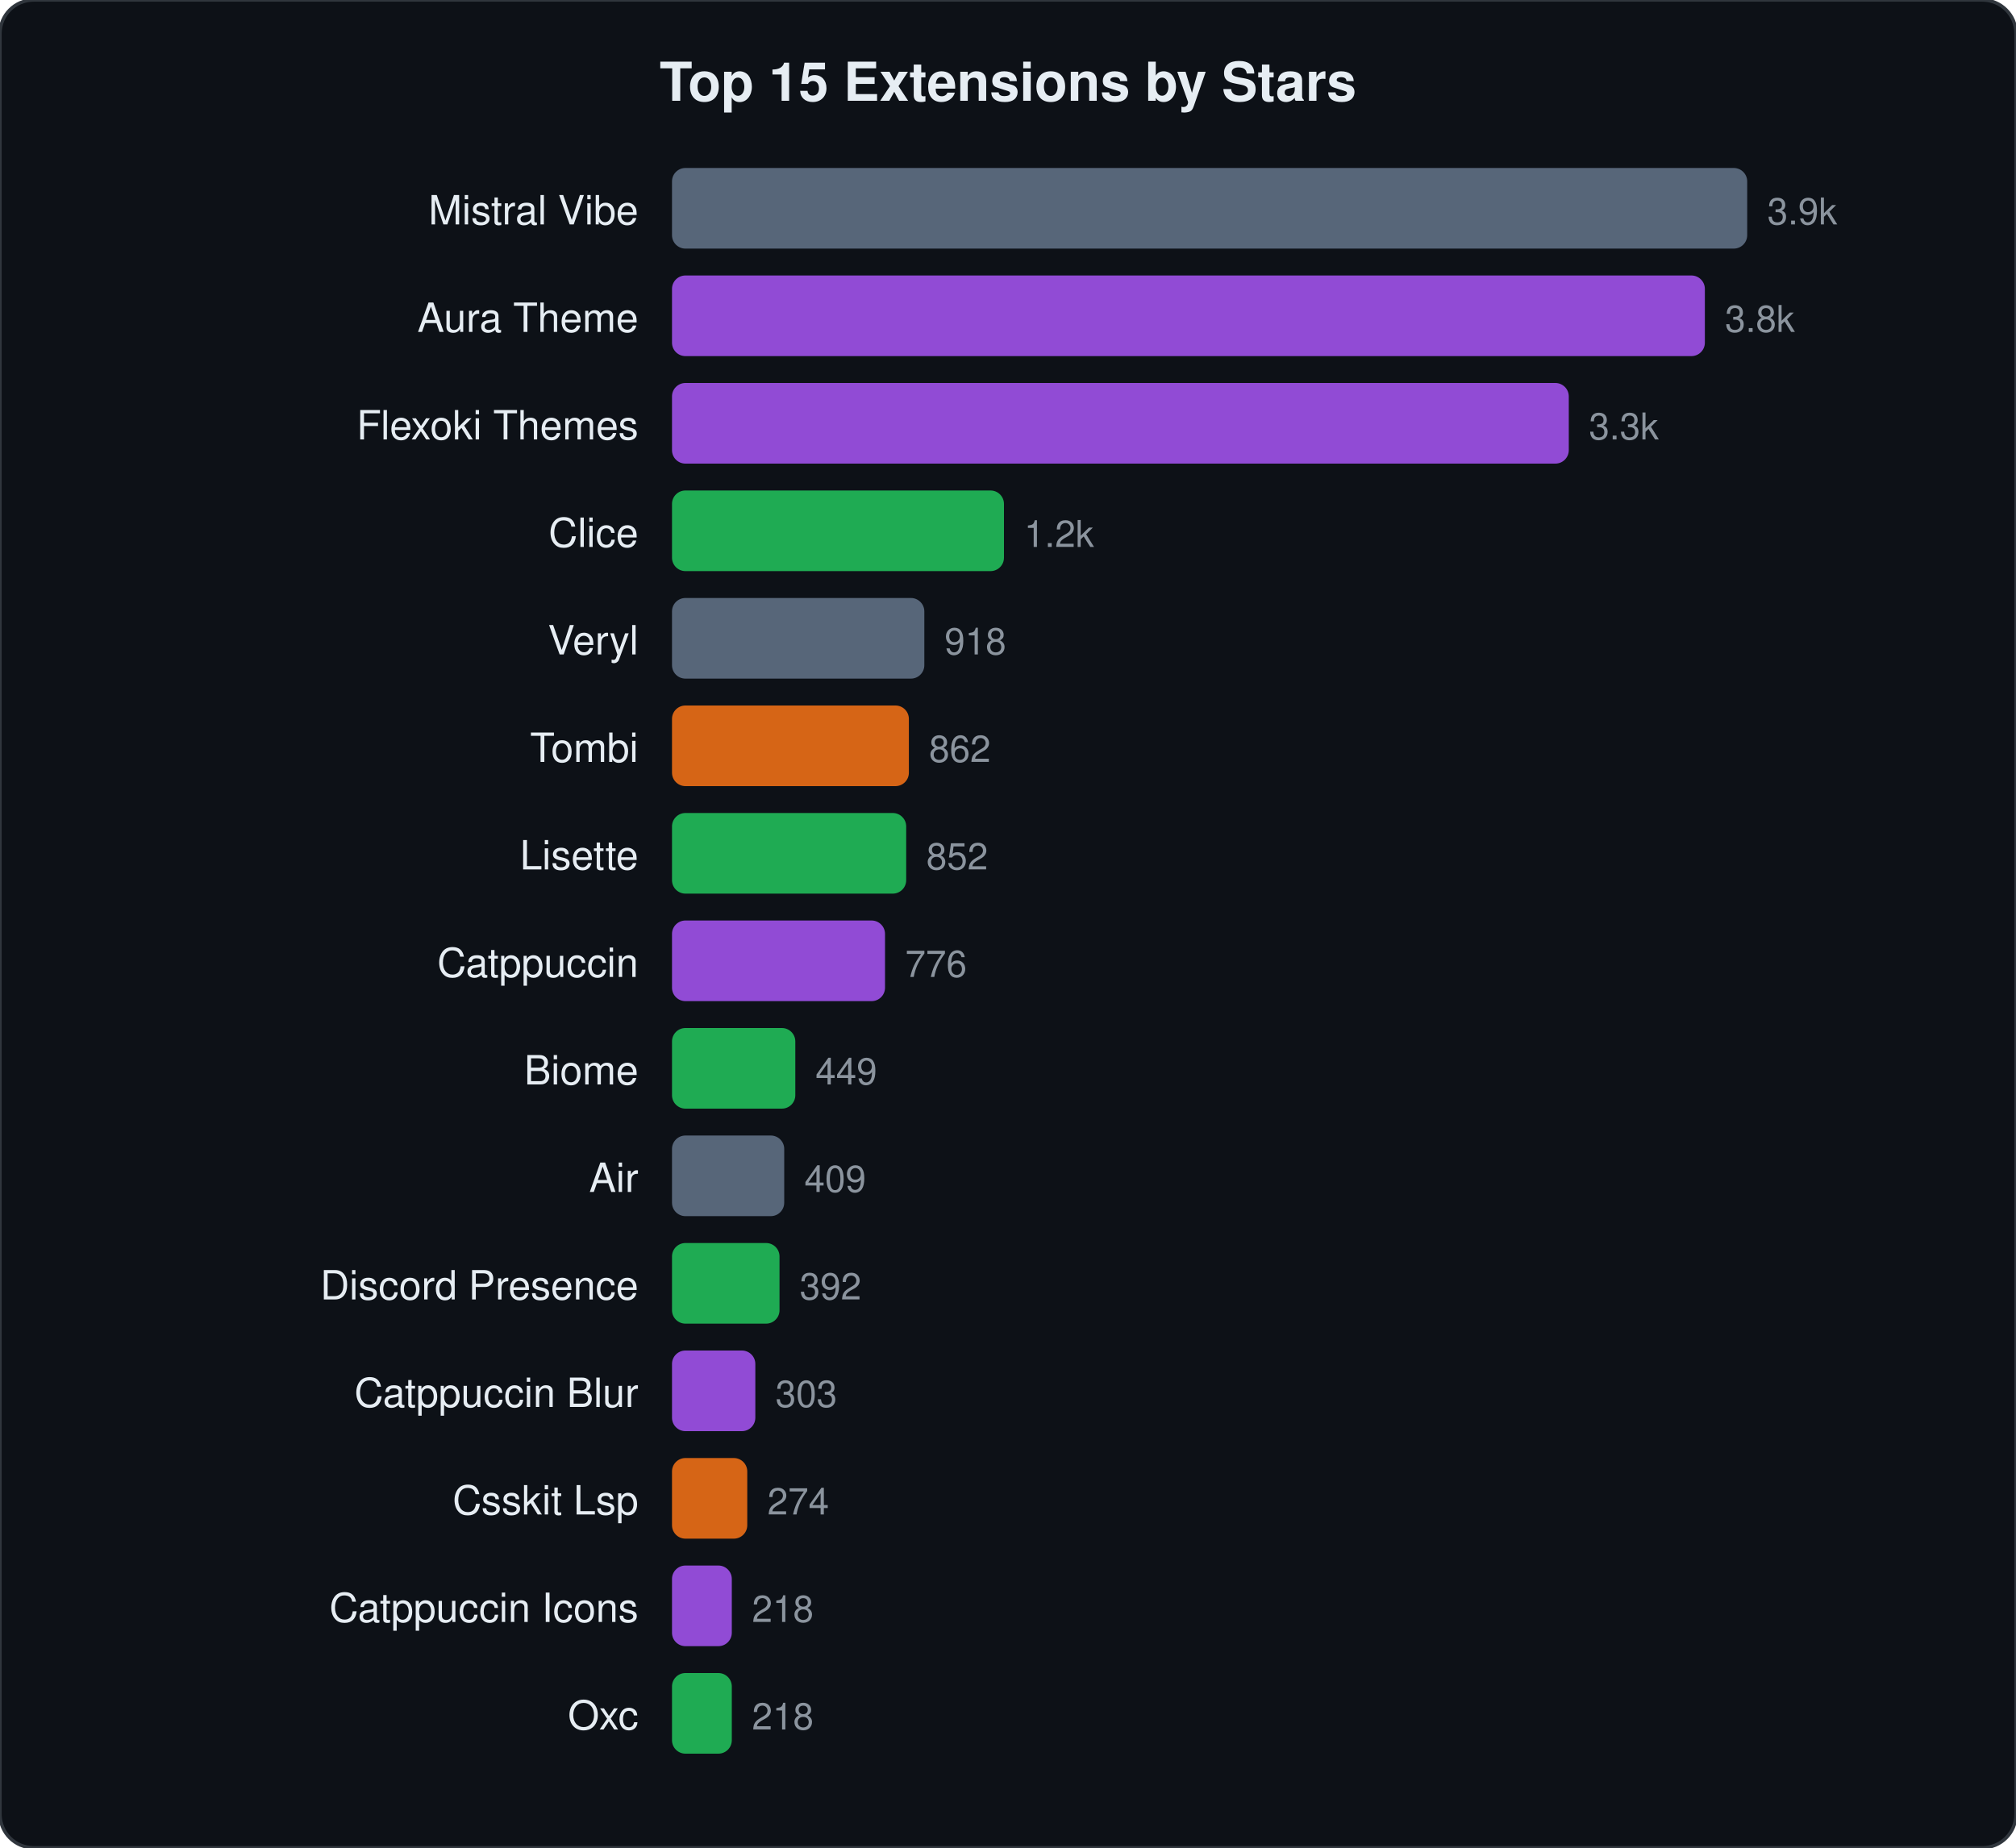
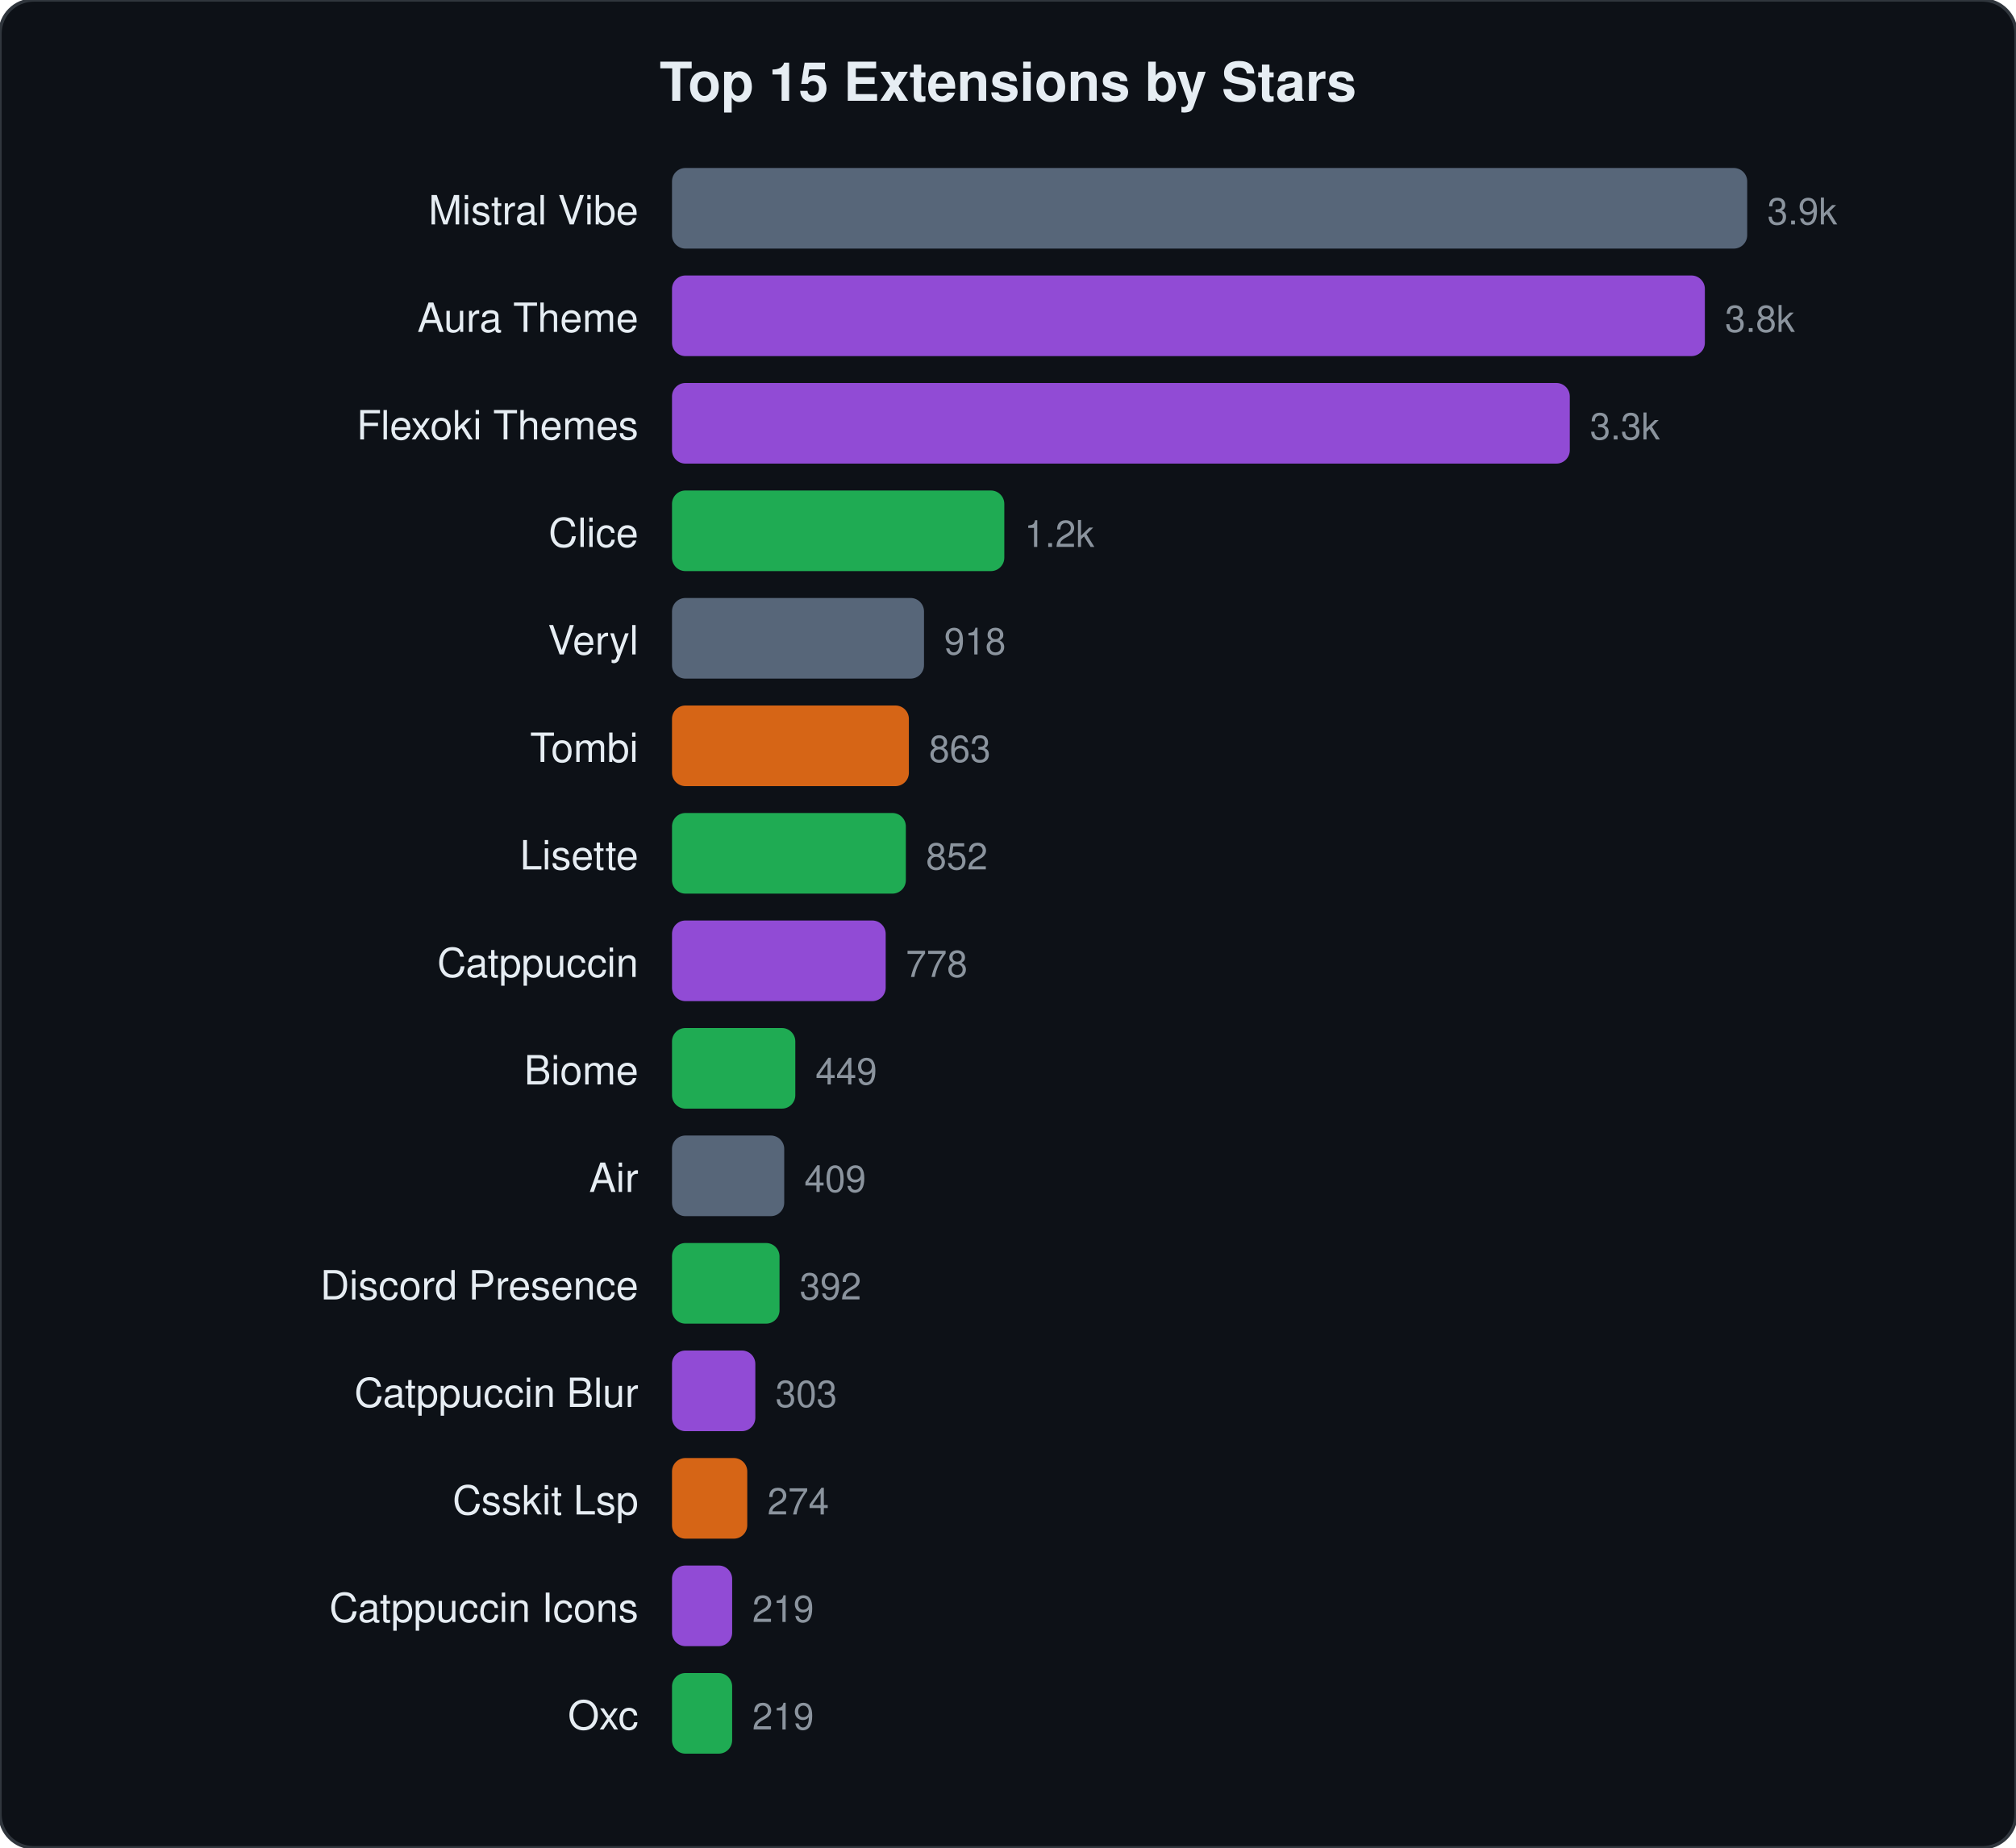
<svg xmlns="http://www.w3.org/2000/svg" viewBox="0 0 600 550" width="600" height="550">
  <style>text{font-family:-apple-system,BlinkMacSystemFont,"Segoe UI",Helvetica,Arial,sans-serif;fill:#e6edf3}.name{font-size:12px}.stars{font-size:11px;fill:#8b949e}.title{font-size:16px;font-weight:600}</style>
  <rect width="600" height="550" rx="10" fill="#0d1117" stroke="#30363d" stroke-width="1" />
  <text x="300" y="30" text-anchor="middle" class="title">Top 15 Extensions by Stars</text>
  <text x="190" y="66.8" text-anchor="end" class="name">Mistral Vibe</text>
  <rect x="200" y="50.0" width="320.0" height="24" rx="4" fill="#64748b" opacity="0.85" />
  <text x="526.0" y="66.8" class="stars">3.9k</text>
  <text x="190" y="98.8" text-anchor="end" class="name">Aura Theme</text>
  <rect x="200" y="82.0" width="307.4" height="24" rx="4" fill="#a855f7" opacity="0.85" />
  <text x="513.4" y="98.8" class="stars">3.8k</text>
  <text x="190" y="130.8" text-anchor="end" class="name">Flexoki Themes</text>
-   <rect x="200" y="114.0" width="266.9" height="24" rx="4" fill="#a855f7" opacity="0.85" />
-   <text x="472.9" y="130.8" class="stars">3.3k</text>
+   <rect x="200" y="114.0" width="267.2" height="24" rx="4" fill="#a855f7" opacity="0.85" />
+   <text x="473.2" y="130.8" class="stars">3.3k</text>
  <text x="190" y="162.8" text-anchor="end" class="name">Clice</text>
-   <rect x="200" y="146.0" width="98.8" height="24" rx="4" fill="#22c55e" opacity="0.85" />
-   <text x="304.8" y="162.8" class="stars">1.2k</text>
+   <rect x="200" y="146.0" width="98.9" height="24" rx="4" fill="#22c55e" opacity="0.85" />
+   <text x="304.9" y="162.8" class="stars">1.2k</text>
  <text x="190" y="194.8" text-anchor="end" class="name">Veryl</text>
-   <rect x="200" y="178.0" width="75.1" height="24" rx="4" fill="#64748b" opacity="0.85" />
-   <text x="281.1" y="194.8" class="stars">918</text>
+   <rect x="200" y="178.0" width="75.0" height="24" rx="4" fill="#64748b" opacity="0.85" />
+   <text x="281.0" y="194.8" class="stars">918</text>
  <text x="190" y="226.8" text-anchor="end" class="name">Tombi</text>
  <rect x="200" y="210.0" width="70.5" height="24" rx="4" fill="#f97316" opacity="0.85" />
-   <text x="276.5" y="226.8" class="stars">862</text>
+   <text x="276.5" y="226.8" class="stars">863</text>
  <text x="190" y="258.8" text-anchor="end" class="name">Lisette</text>
-   <rect x="200" y="242.0" width="69.7" height="24" rx="4" fill="#22c55e" opacity="0.85" />
-   <text x="275.7" y="258.8" class="stars">852</text>
+   <rect x="200" y="242.0" width="69.6" height="24" rx="4" fill="#22c55e" opacity="0.85" />
+   <text x="275.6" y="258.8" class="stars">852</text>
  <text x="190" y="290.8" text-anchor="end" class="name">Catppuccin</text>
-   <rect x="200" y="274.0" width="63.4" height="24" rx="4" fill="#a855f7" opacity="0.85" />
-   <text x="269.4" y="290.8" class="stars">776</text>
+   <rect x="200" y="274.0" width="63.6" height="24" rx="4" fill="#a855f7" opacity="0.85" />
+   <text x="269.6" y="290.8" class="stars">778</text>
  <text x="190" y="322.8" text-anchor="end" class="name">Biome</text>
  <rect x="200" y="306.0" width="36.7" height="24" rx="4" fill="#22c55e" opacity="0.85" />
  <text x="242.7" y="322.8" class="stars">449</text>
  <text x="190" y="354.8" text-anchor="end" class="name">Air</text>
  <rect x="200" y="338.0" width="33.4" height="24" rx="4" fill="#64748b" opacity="0.85" />
  <text x="239.4" y="354.8" class="stars">409</text>
  <text x="190" y="386.8" text-anchor="end" class="name">Discord Presence</text>
  <rect x="200" y="370.0" width="32.0" height="24" rx="4" fill="#22c55e" opacity="0.85" />
  <text x="238.0" y="386.8" class="stars">392</text>
  <text x="190" y="418.8" text-anchor="end" class="name">Catppuccin Blur</text>
  <rect x="200" y="402.0" width="24.8" height="24" rx="4" fill="#a855f7" opacity="0.85" />
  <text x="230.8" y="418.8" class="stars">303</text>
  <text x="190" y="450.8" text-anchor="end" class="name">Csskit Lsp</text>
  <rect x="200" y="434.0" width="22.4" height="24" rx="4" fill="#f97316" opacity="0.85" />
  <text x="228.4" y="450.8" class="stars">274</text>
  <text x="190" y="482.8" text-anchor="end" class="name">Catppuccin Icons</text>
-   <rect x="200" y="466.0" width="17.8" height="24" rx="4" fill="#a855f7" opacity="0.85" />
-   <text x="223.8" y="482.8" class="stars">218</text>
+   <rect x="200" y="466.0" width="17.9" height="24" rx="4" fill="#a855f7" opacity="0.85" />
+   <text x="223.9" y="482.8" class="stars">219</text>
  <text x="190" y="514.8" text-anchor="end" class="name">Oxc</text>
-   <rect x="200" y="498.0" width="17.8" height="24" rx="4" fill="#22c55e" opacity="0.85" />
-   <text x="223.8" y="514.8" class="stars">218</text>
+   <rect x="200" y="498.0" width="17.9" height="24" rx="4" fill="#22c55e" opacity="0.85" />
+   <text x="223.9" y="514.8" class="stars">219</text>
</svg>
